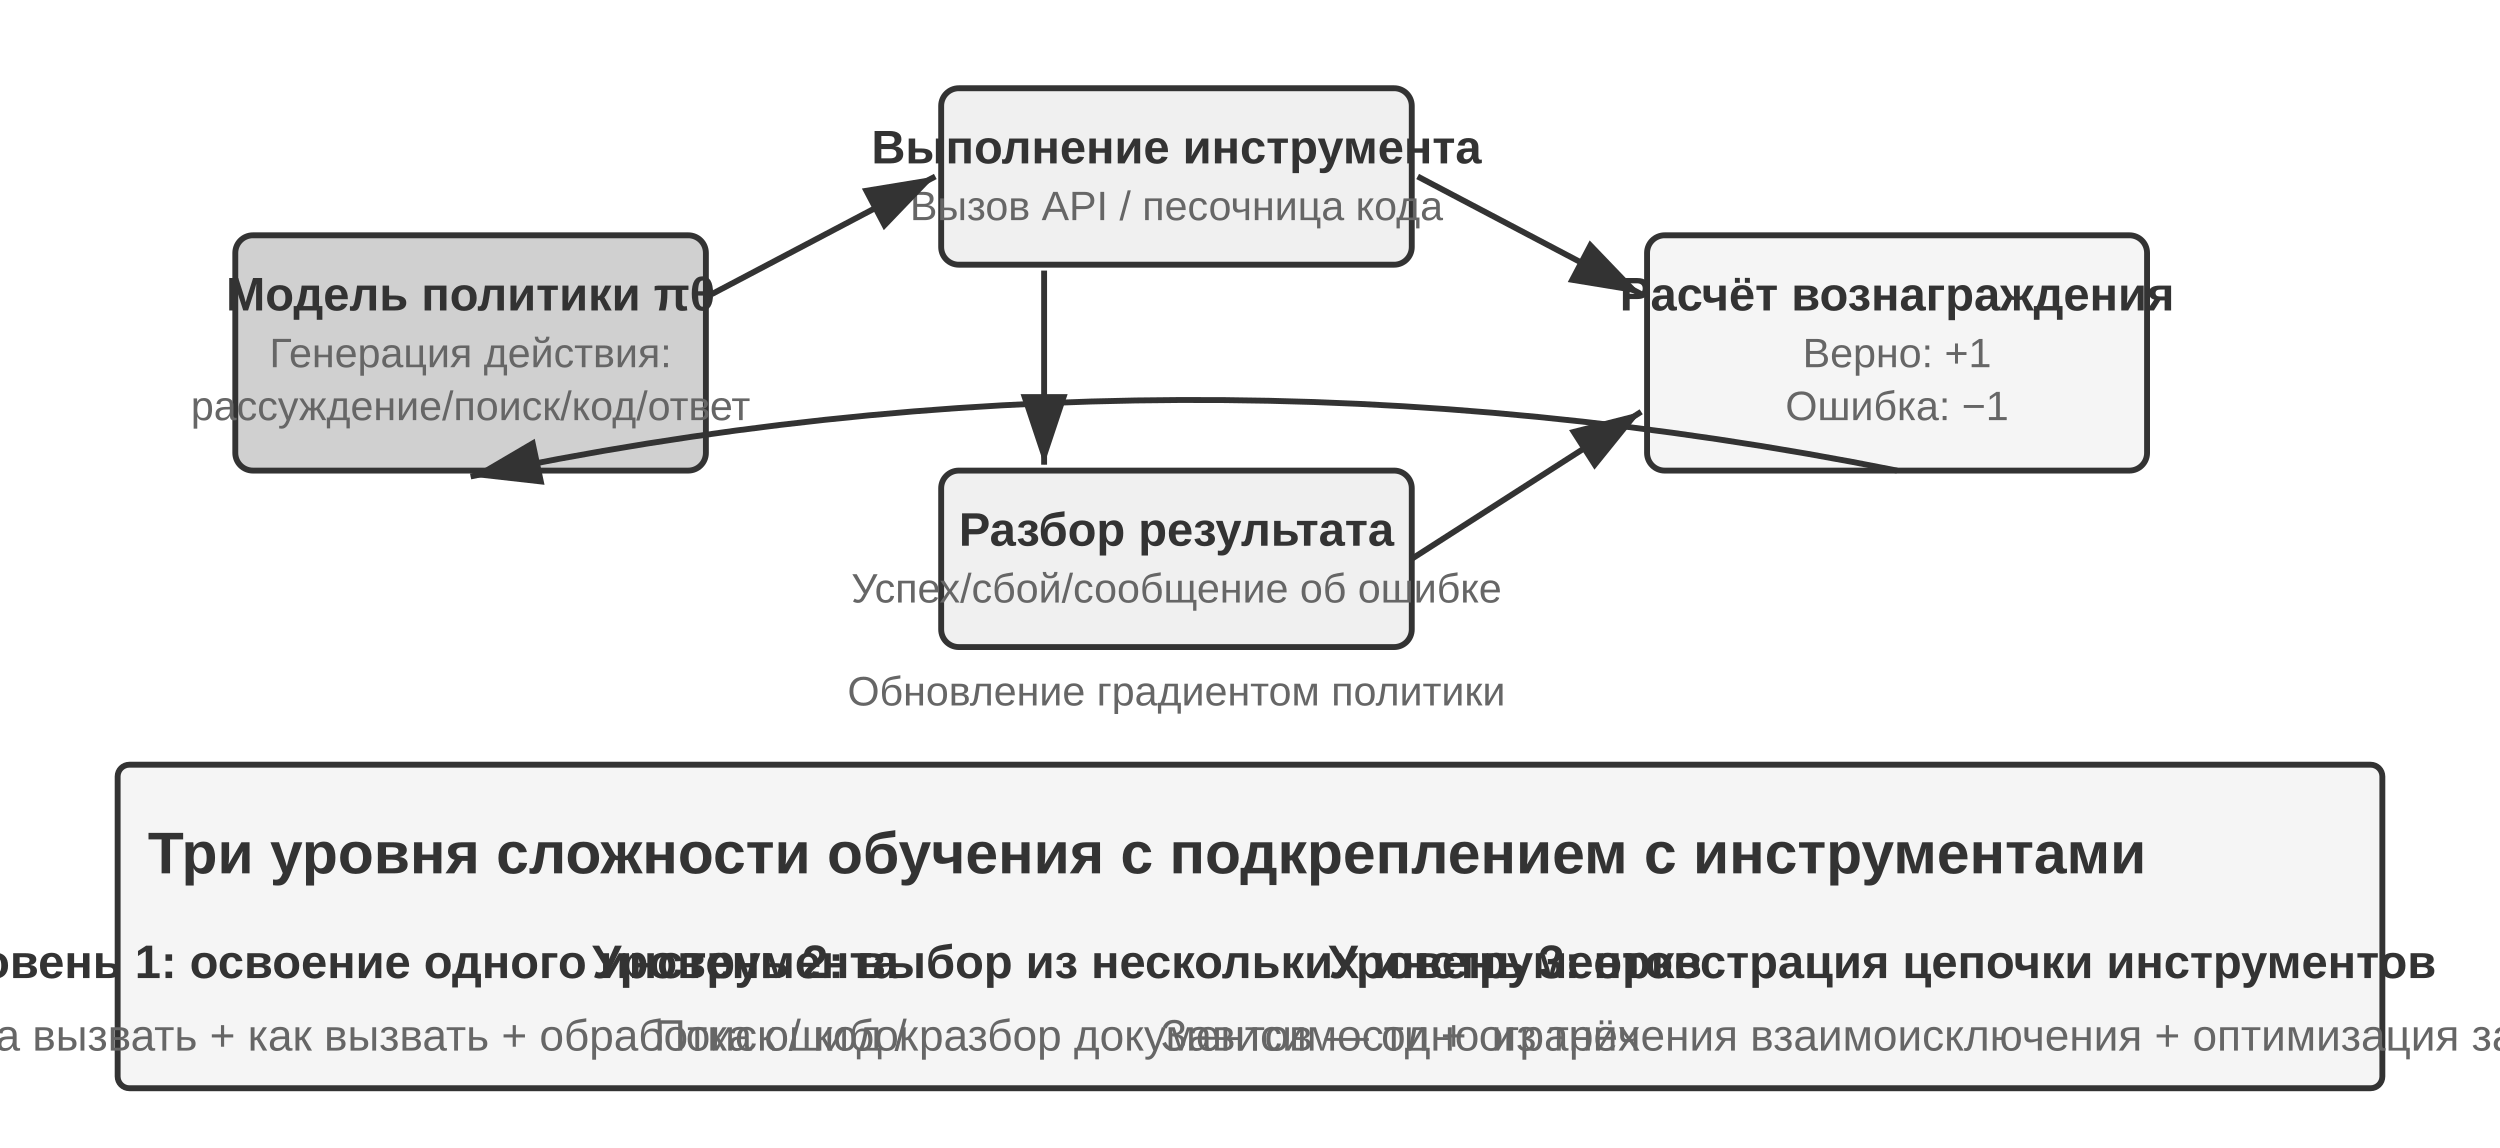
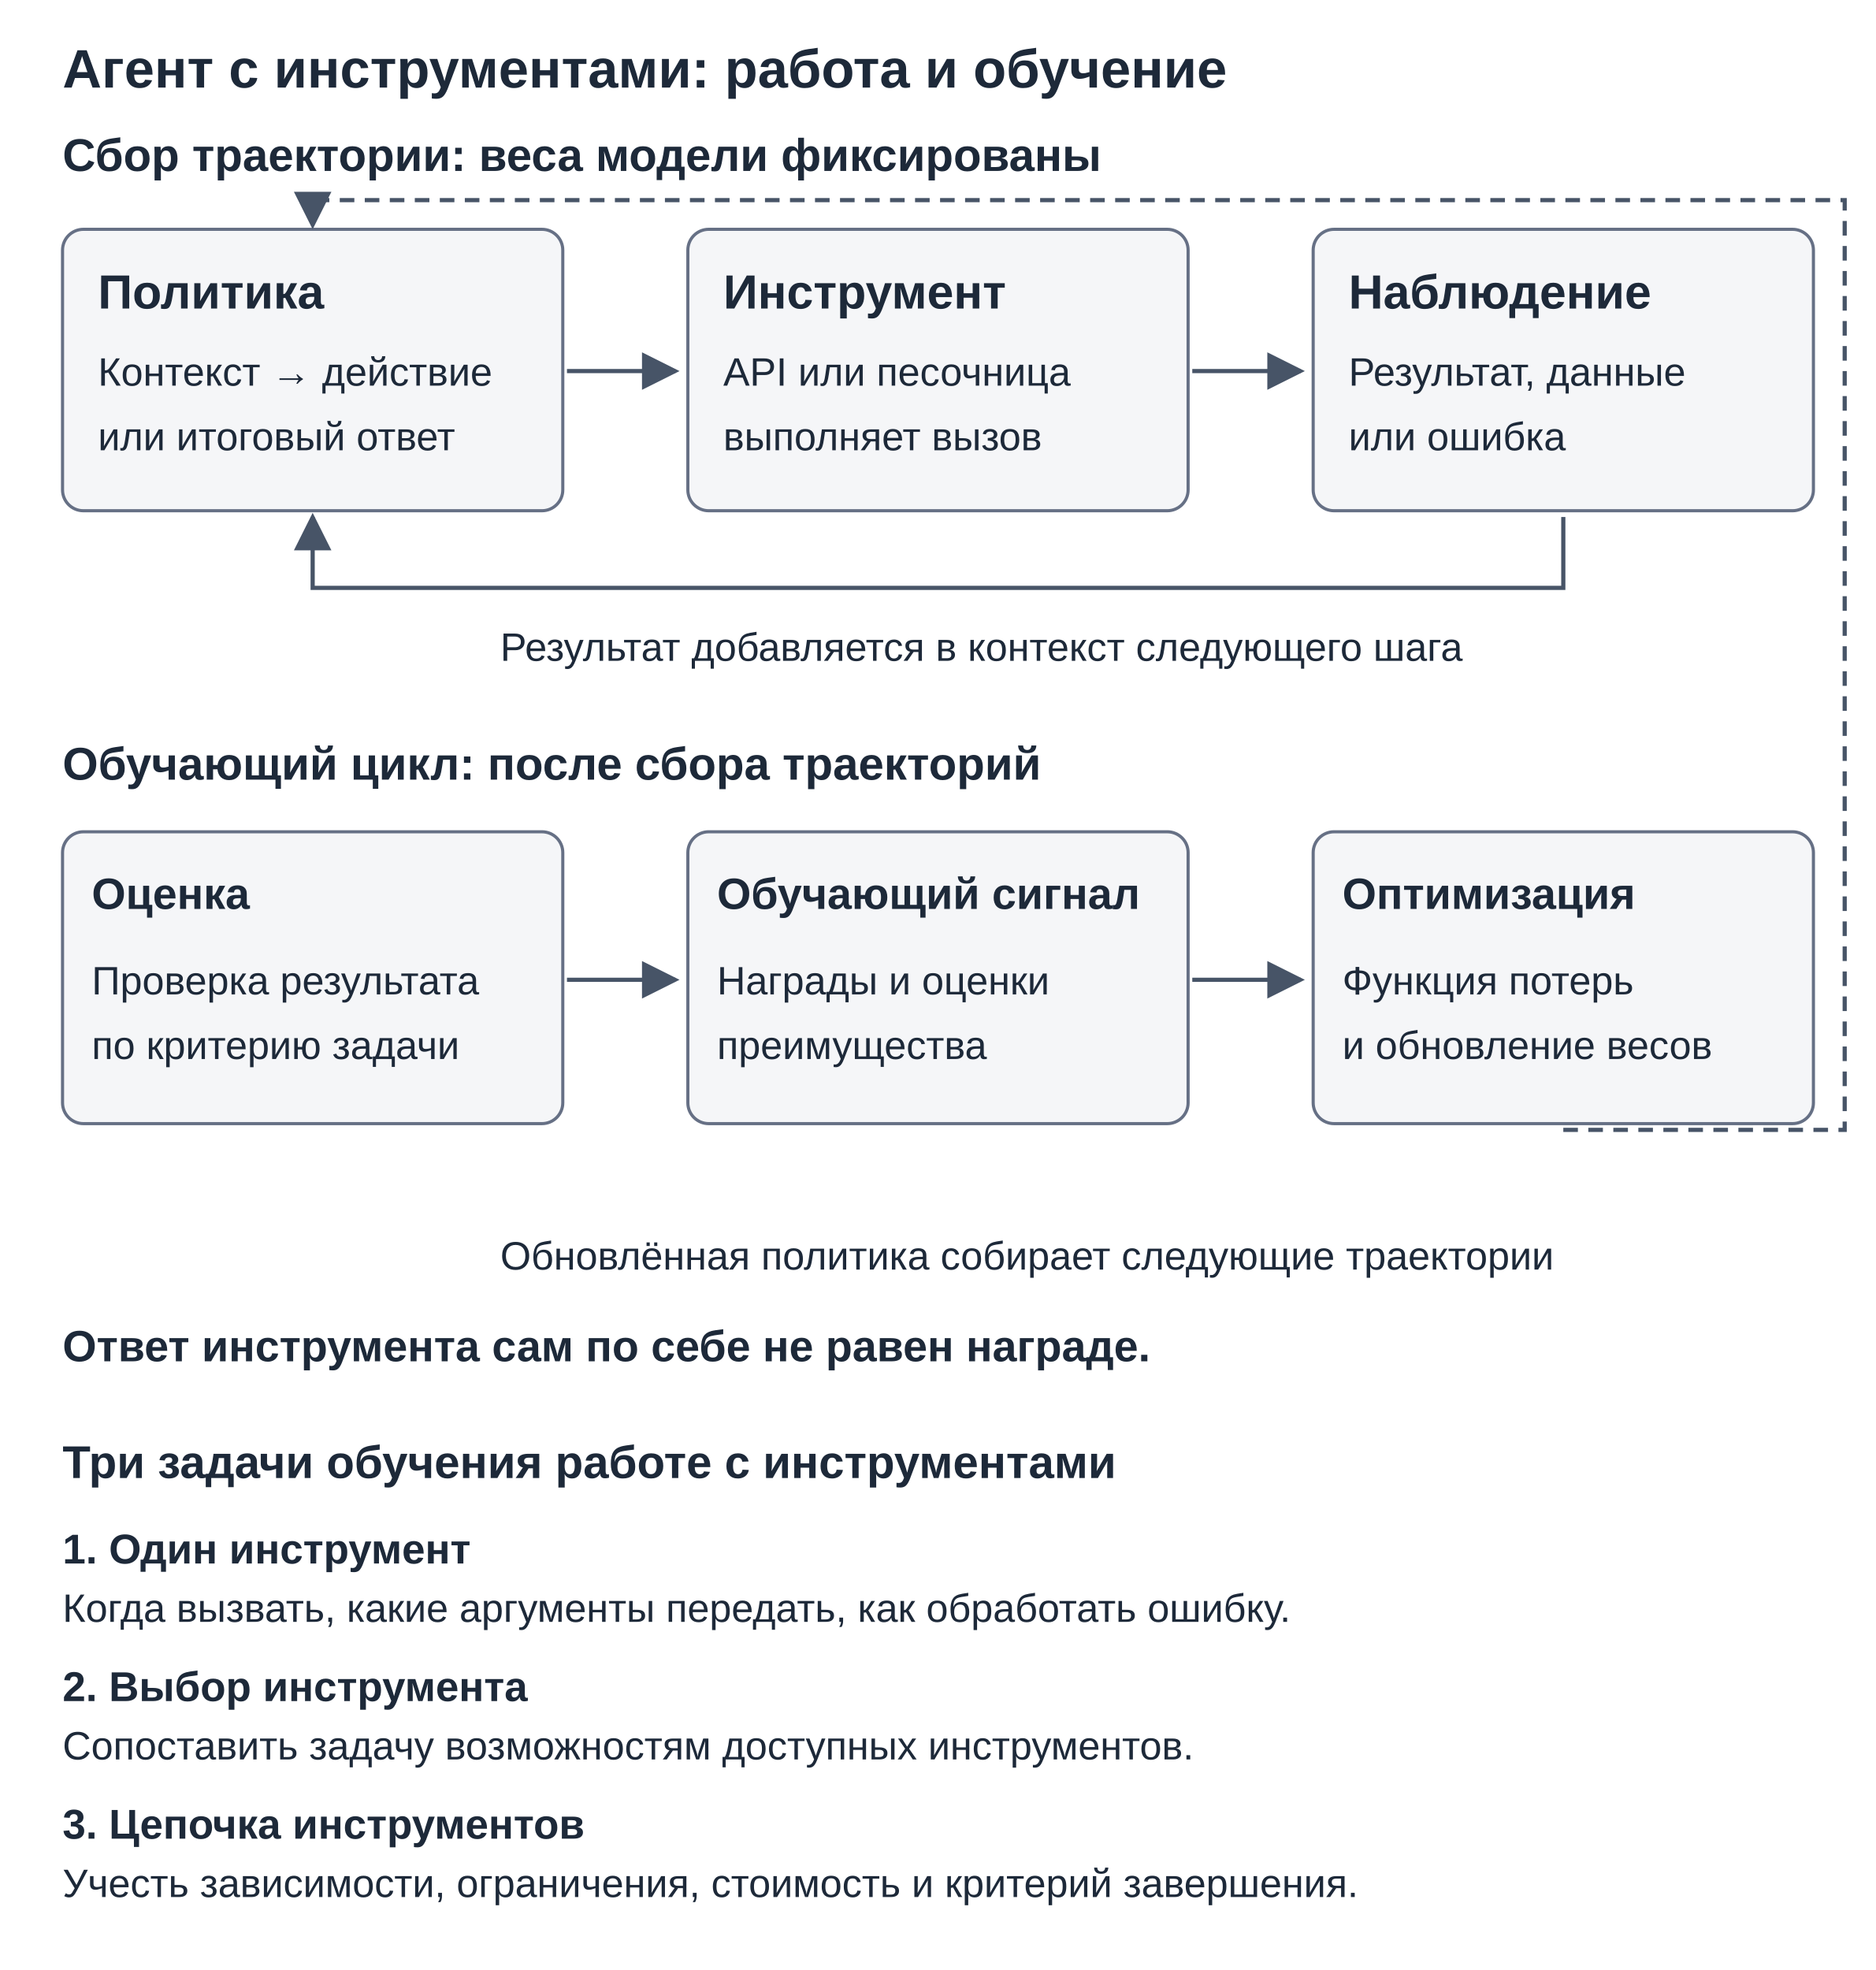
- <svg xmlns="http://www.w3.org/2000/svg" viewBox="0 40 850 390" width="850" height="390" style="background:#ffffff">
+ <svg xmlns="http://www.w3.org/2000/svg" width="900" height="945" viewBox="0 0 900 945" style="background:#fff">
  <defs>
-     <marker id="ah" markerWidth="12" markerHeight="8" refX="12" refY="4" orient="auto">
-       <polygon points="0 0, 12 4, 0 8" fill="#333333" />
-     </marker>
-     <marker id="ah-light" markerWidth="12" markerHeight="8" refX="12" refY="4" orient="auto">
-       <polygon points="0 0, 12 4, 0 8" fill="#999999" />
+     <marker id="a" markerWidth="9" markerHeight="9" refX="8" refY="4.5" orient="auto">
+       <path d="M0 0 L9 4.5 L0 9 Z" fill="#475467" />
    </marker>
  </defs>
-   <rect x="80" y="120" width="160" height="80" rx="6" fill="#d0d0d0" stroke="#333333" stroke-width="2" />
-   <text x="160" y="140" font-family="Arial, 'Helvetica Neue', Helvetica, 'PingFang SC', 'Microsoft YaHei', sans-serif" font-size="16" fill="#333333" text-anchor="middle" dominant-baseline="central" font-weight="bold" textLength="89.34" lengthAdjust="spacingAndGlyphs">Модель политики πθ</text>
-   <text x="160" y="160" font-family="Arial, 'Helvetica Neue', Helvetica, 'PingFang SC', 'Microsoft YaHei', sans-serif" font-size="14" fill="#666666" text-anchor="middle" dominant-baseline="central" font-weight="normal" textLength="73.14" lengthAdjust="spacingAndGlyphs">Генерация действия:</text>
-   <text x="160" y="178" font-family="Arial, 'Helvetica Neue', Helvetica, 'PingFang SC', 'Microsoft YaHei', sans-serif" font-size="14" fill="#666666" text-anchor="middle" dominant-baseline="central" font-weight="normal" textLength="123.67" lengthAdjust="spacingAndGlyphs">рассуждение/поиск/код/ответ</text>
-   <rect x="320" y="70" width="160" height="60" rx="6" fill="#f0f0f0" stroke="#333333" stroke-width="2" />
-   <text x="400" y="90" font-family="Arial, 'Helvetica Neue', Helvetica, 'PingFang SC', 'Microsoft YaHei', sans-serif" font-size="16" fill="#333333" text-anchor="middle" dominant-baseline="central" font-weight="bold" textLength="64.00" lengthAdjust="spacingAndGlyphs">Выполнение инструмента</text>
-   <text x="400" y="110" font-family="Arial, 'Helvetica Neue', Helvetica, 'PingFang SC', 'Microsoft YaHei', sans-serif" font-size="14" fill="#666666" text-anchor="middle" dominant-baseline="central" font-weight="normal" textLength="122.13" lengthAdjust="spacingAndGlyphs">Вызов API / песочница кода</text>
-   <rect x="320" y="200" width="160" height="60" rx="6" fill="#f0f0f0" stroke="#333333" stroke-width="2" />
-   <text x="400" y="220" font-family="Arial, 'Helvetica Neue', Helvetica, 'PingFang SC', 'Microsoft YaHei', sans-serif" font-size="16" fill="#333333" text-anchor="middle" dominant-baseline="central" font-weight="bold" textLength="64.00" lengthAdjust="spacingAndGlyphs">Разбор результата</text>
-   <text x="400" y="240" font-family="Arial, 'Helvetica Neue', Helvetica, 'PingFang SC', 'Microsoft YaHei', sans-serif" font-size="14" fill="#666666" text-anchor="middle" dominant-baseline="central" font-weight="normal" textLength="119.78" lengthAdjust="spacingAndGlyphs">Успех/сбой/сообщение об ошибке</text>
-   <rect x="560" y="120" width="170" height="80" rx="6" fill="#f5f5f5" stroke="#333333" stroke-width="2" />
-   <text x="645" y="140" font-family="Arial, 'Helvetica Neue', Helvetica, 'PingFang SC', 'Microsoft YaHei', sans-serif" font-size="16" fill="#333333" text-anchor="middle" dominant-baseline="central" font-weight="bold" textLength="64.00" lengthAdjust="spacingAndGlyphs">Расчёт вознаграждения</text>
-   <text x="645" y="160" font-family="Arial, 'Helvetica Neue', Helvetica, 'PingFang SC', 'Microsoft YaHei', sans-serif" font-size="14" fill="#666666" text-anchor="middle" dominant-baseline="central" font-weight="normal" textLength="51.96" lengthAdjust="spacingAndGlyphs">Верно: +1</text>
-   <text x="645" y="178" font-family="Arial, 'Helvetica Neue', Helvetica, 'PingFang SC', 'Microsoft YaHei', sans-serif" font-size="14" fill="#666666" text-anchor="middle" dominant-baseline="central" font-weight="normal" textLength="51.96" lengthAdjust="spacingAndGlyphs">Ошибка: −1</text>
-   <line x1="242" y1="140" x2="318" y2="100" stroke="#333333" stroke-width="2" marker-end="url(#ah)" />
-   <line x1="482" y1="100" x2="558" y2="140" stroke="#333333" stroke-width="2" marker-end="url(#ah)" />
-   <line x1="480" y1="230" x2="558" y2="180" stroke="#333333" stroke-width="2" marker-end="url(#ah)" />
-   <line x1="355" y1="132" x2="355" y2="198" stroke="#333333" stroke-width="2" marker-end="url(#ah)" />
-   <path d="M 645,200 Q 400,151 160,202" fill="none" stroke="#333333" stroke-width="2" marker-end="url(#ah)" />
-   <text x="400" y="275" font-family="Arial, 'Helvetica Neue', Helvetica, 'PingFang SC', 'Microsoft YaHei', sans-serif" font-size="14" fill="#666666" text-anchor="middle" dominant-baseline="central" font-weight="normal" textLength="84.00" lengthAdjust="spacingAndGlyphs">Обновление градиентом политики</text>
-   <rect x="40" y="300" width="770" height="110" rx="4" fill="#f5f5f5" stroke="#333333" stroke-width="2" />
-   <text x="390" y="330" font-family="Arial, 'Helvetica Neue', Helvetica, 'PingFang SC', 'Microsoft YaHei', sans-serif" font-size="20" fill="#333333" text-anchor="middle" dominant-baseline="central" font-weight="bold" textLength="217.42" lengthAdjust="spacingAndGlyphs">Три уровня сложности обучения с подкреплением с инструментами</text>
-   <text x="140" y="367" font-family="Arial, 'Helvetica Neue', Helvetica, 'PingFang SC', 'Microsoft YaHei', sans-serif" font-size="16" fill="#333333" text-anchor="middle" dominant-baseline="central" font-weight="bold" textLength="144.00" lengthAdjust="spacingAndGlyphs">Уровень 1: освоение одного инструмента</text>
-   <text x="140" y="392" font-family="Arial, 'Helvetica Neue', Helvetica, 'PingFang SC', 'Microsoft YaHei', sans-serif" font-size="15" fill="#666666" text-anchor="middle" dominant-baseline="central" font-weight="normal" textLength="214.20" lengthAdjust="spacingAndGlyphs">Когда вызвать + как вызвать + обработка ошибок</text>
-   <text x="390" y="367" font-family="Arial, 'Helvetica Neue', Helvetica, 'PingFang SC', 'Microsoft YaHei', sans-serif" font-size="16" fill="#333333" text-anchor="middle" dominant-baseline="central" font-weight="bold" textLength="144.00" lengthAdjust="spacingAndGlyphs">Уровень 2: выбор из нескольких инструментов</text>
-   <text x="390" y="392" font-family="Arial, 'Helvetica Neue', Helvetica, 'PingFang SC', 'Microsoft YaHei', sans-serif" font-size="15" fill="#666666" text-anchor="middle" dominant-baseline="central" font-weight="normal" textLength="194.19" lengthAdjust="spacingAndGlyphs">Поиск / код / разбор документов — одно из трёх</text>
-   <text x="640" y="367" font-family="Arial, 'Helvetica Neue', Helvetica, 'PingFang SC', 'Microsoft YaHei', sans-serif" font-size="16" fill="#333333" text-anchor="middle" dominant-baseline="central" font-weight="bold" textLength="144.00" lengthAdjust="spacingAndGlyphs">Уровень 3: оркестрация цепочки инструментов</text>
-   <text x="640" y="392" font-family="Arial, 'Helvetica Neue', Helvetica, 'PingFang SC', 'Microsoft YaHei', sans-serif" font-size="15" fill="#666666" text-anchor="middle" dominant-baseline="central" font-weight="normal" textLength="214.20" lengthAdjust="spacingAndGlyphs">Зависимости + ограничения взаимоисключения + оптимизация затрат</text>
+   <g font-family="Arial, sans-serif" fill="#1d2939">
+     <text x="30" y="42" font-size="26" font-weight="bold">Агент с инструментами: работа и обучение</text>
+     <text x="30" y="82" font-size="22" font-weight="bold">Сбор траектории: веса модели фиксированы</text>
+     <rect x="30" y="110" width="240" height="135" rx="10" fill="#f5f6f8" stroke="#667085" stroke-width="1.5" />
+     <text x="47" y="148" font-size="23" font-weight="bold">Политика</text>
+     <text x="47" y="185" font-size="19">Контекст → действие</text>
+     <text x="47" y="216" font-size="19">или итоговый ответ</text>
+     <rect x="330" y="110" width="240" height="135" rx="10" fill="#f5f6f8" stroke="#667085" stroke-width="1.5" />
+     <text x="347" y="148" font-size="23" font-weight="bold">Инструмент</text>
+     <text x="347" y="185" font-size="19">API или песочница</text>
+     <text x="347" y="216" font-size="19">выполняет вызов</text>
+     <rect x="630" y="110" width="240" height="135" rx="10" fill="#f5f6f8" stroke="#667085" stroke-width="1.5" />
+     <text x="647" y="148" font-size="23" font-weight="bold">Наблюдение</text>
+     <text x="647" y="185" font-size="19">Результат, данные</text>
+     <text x="647" y="216" font-size="19">или ошибка</text>
+     <path d="M272 178 L324 178" fill="none" stroke="#475467" stroke-width="2" marker-end="url(#a)" />
+     <path d="M572 178 L624 178" fill="none" stroke="#475467" stroke-width="2" marker-end="url(#a)" />
+     <path d="M750 248 L750 282 L150 282 L150 248" fill="none" stroke="#475467" stroke-width="2" marker-end="url(#a)" />
+     <text x="240" y="317" font-size="19">Результат добавляется в контекст следующего шага</text>
+     <text x="30" y="374" font-size="22" font-weight="bold">Обучающий цикл: после сбора траекторий</text>
+     <rect x="30" y="399" width="240" height="140" rx="10" fill="#f5f6f8" stroke="#667085" stroke-width="1.5" />
+     <text x="44" y="436" font-size="21" font-weight="bold">Оценка</text>
+     <text x="44" y="477" font-size="19">Проверка результата</text>
+     <text x="44" y="508" font-size="19">по критерию задачи</text>
+     <rect x="330" y="399" width="240" height="140" rx="10" fill="#f5f6f8" stroke="#667085" stroke-width="1.5" />
+     <text x="344" y="436" font-size="21" font-weight="bold">Обучающий сигнал</text>
+     <text x="344" y="477" font-size="19">Награды и оценки</text>
+     <text x="344" y="508" font-size="19">преимущества</text>
+     <rect x="630" y="399" width="240" height="140" rx="10" fill="#f5f6f8" stroke="#667085" stroke-width="1.5" />
+     <text x="644" y="436" font-size="21" font-weight="bold">Оптимизация</text>
+     <text x="644" y="477" font-size="19">Функция потерь</text>
+     <text x="644" y="508" font-size="19">и обновление весов</text>
+     <path d="M272 470 L324 470" fill="none" stroke="#475467" stroke-width="2" marker-end="url(#a)" />
+     <path d="M572 470 L624 470" fill="none" stroke="#475467" stroke-width="2" marker-end="url(#a)" />
+     <path d="M750 542 L885 542 L885 96 L150 96 L150 108" fill="none" stroke="#475467" stroke-width="2" stroke-dasharray="7 5" marker-end="url(#a)" />
+     <text x="240" y="609" font-size="19">Обновлённая политика собирает следующие траектории</text>
+     <text x="30" y="653" font-size="21" font-weight="bold">Ответ инструмента сам по себе не равен награде.</text>
+     <text x="30" y="709" font-size="22" font-weight="bold">Три задачи обучения работе с инструментами</text>
+     <text x="30" y="750" font-size="20" font-weight="bold">1. Один инструмент</text>
+     <text x="30" y="778" font-size="19">Когда вызвать, какие аргументы передать, как обработать ошибку.</text>
+     <text x="30" y="816" font-size="20" font-weight="bold">2. Выбор инструмента</text>
+     <text x="30" y="844" font-size="19">Сопоставить задачу возможностям доступных инструментов.</text>
+     <text x="30" y="882" font-size="20" font-weight="bold">3. Цепочка инструментов</text>
+     <text x="30" y="910" font-size="19">Учесть зависимости, ограничения, стоимость и критерий завершения.</text>
+   </g>
</svg>
